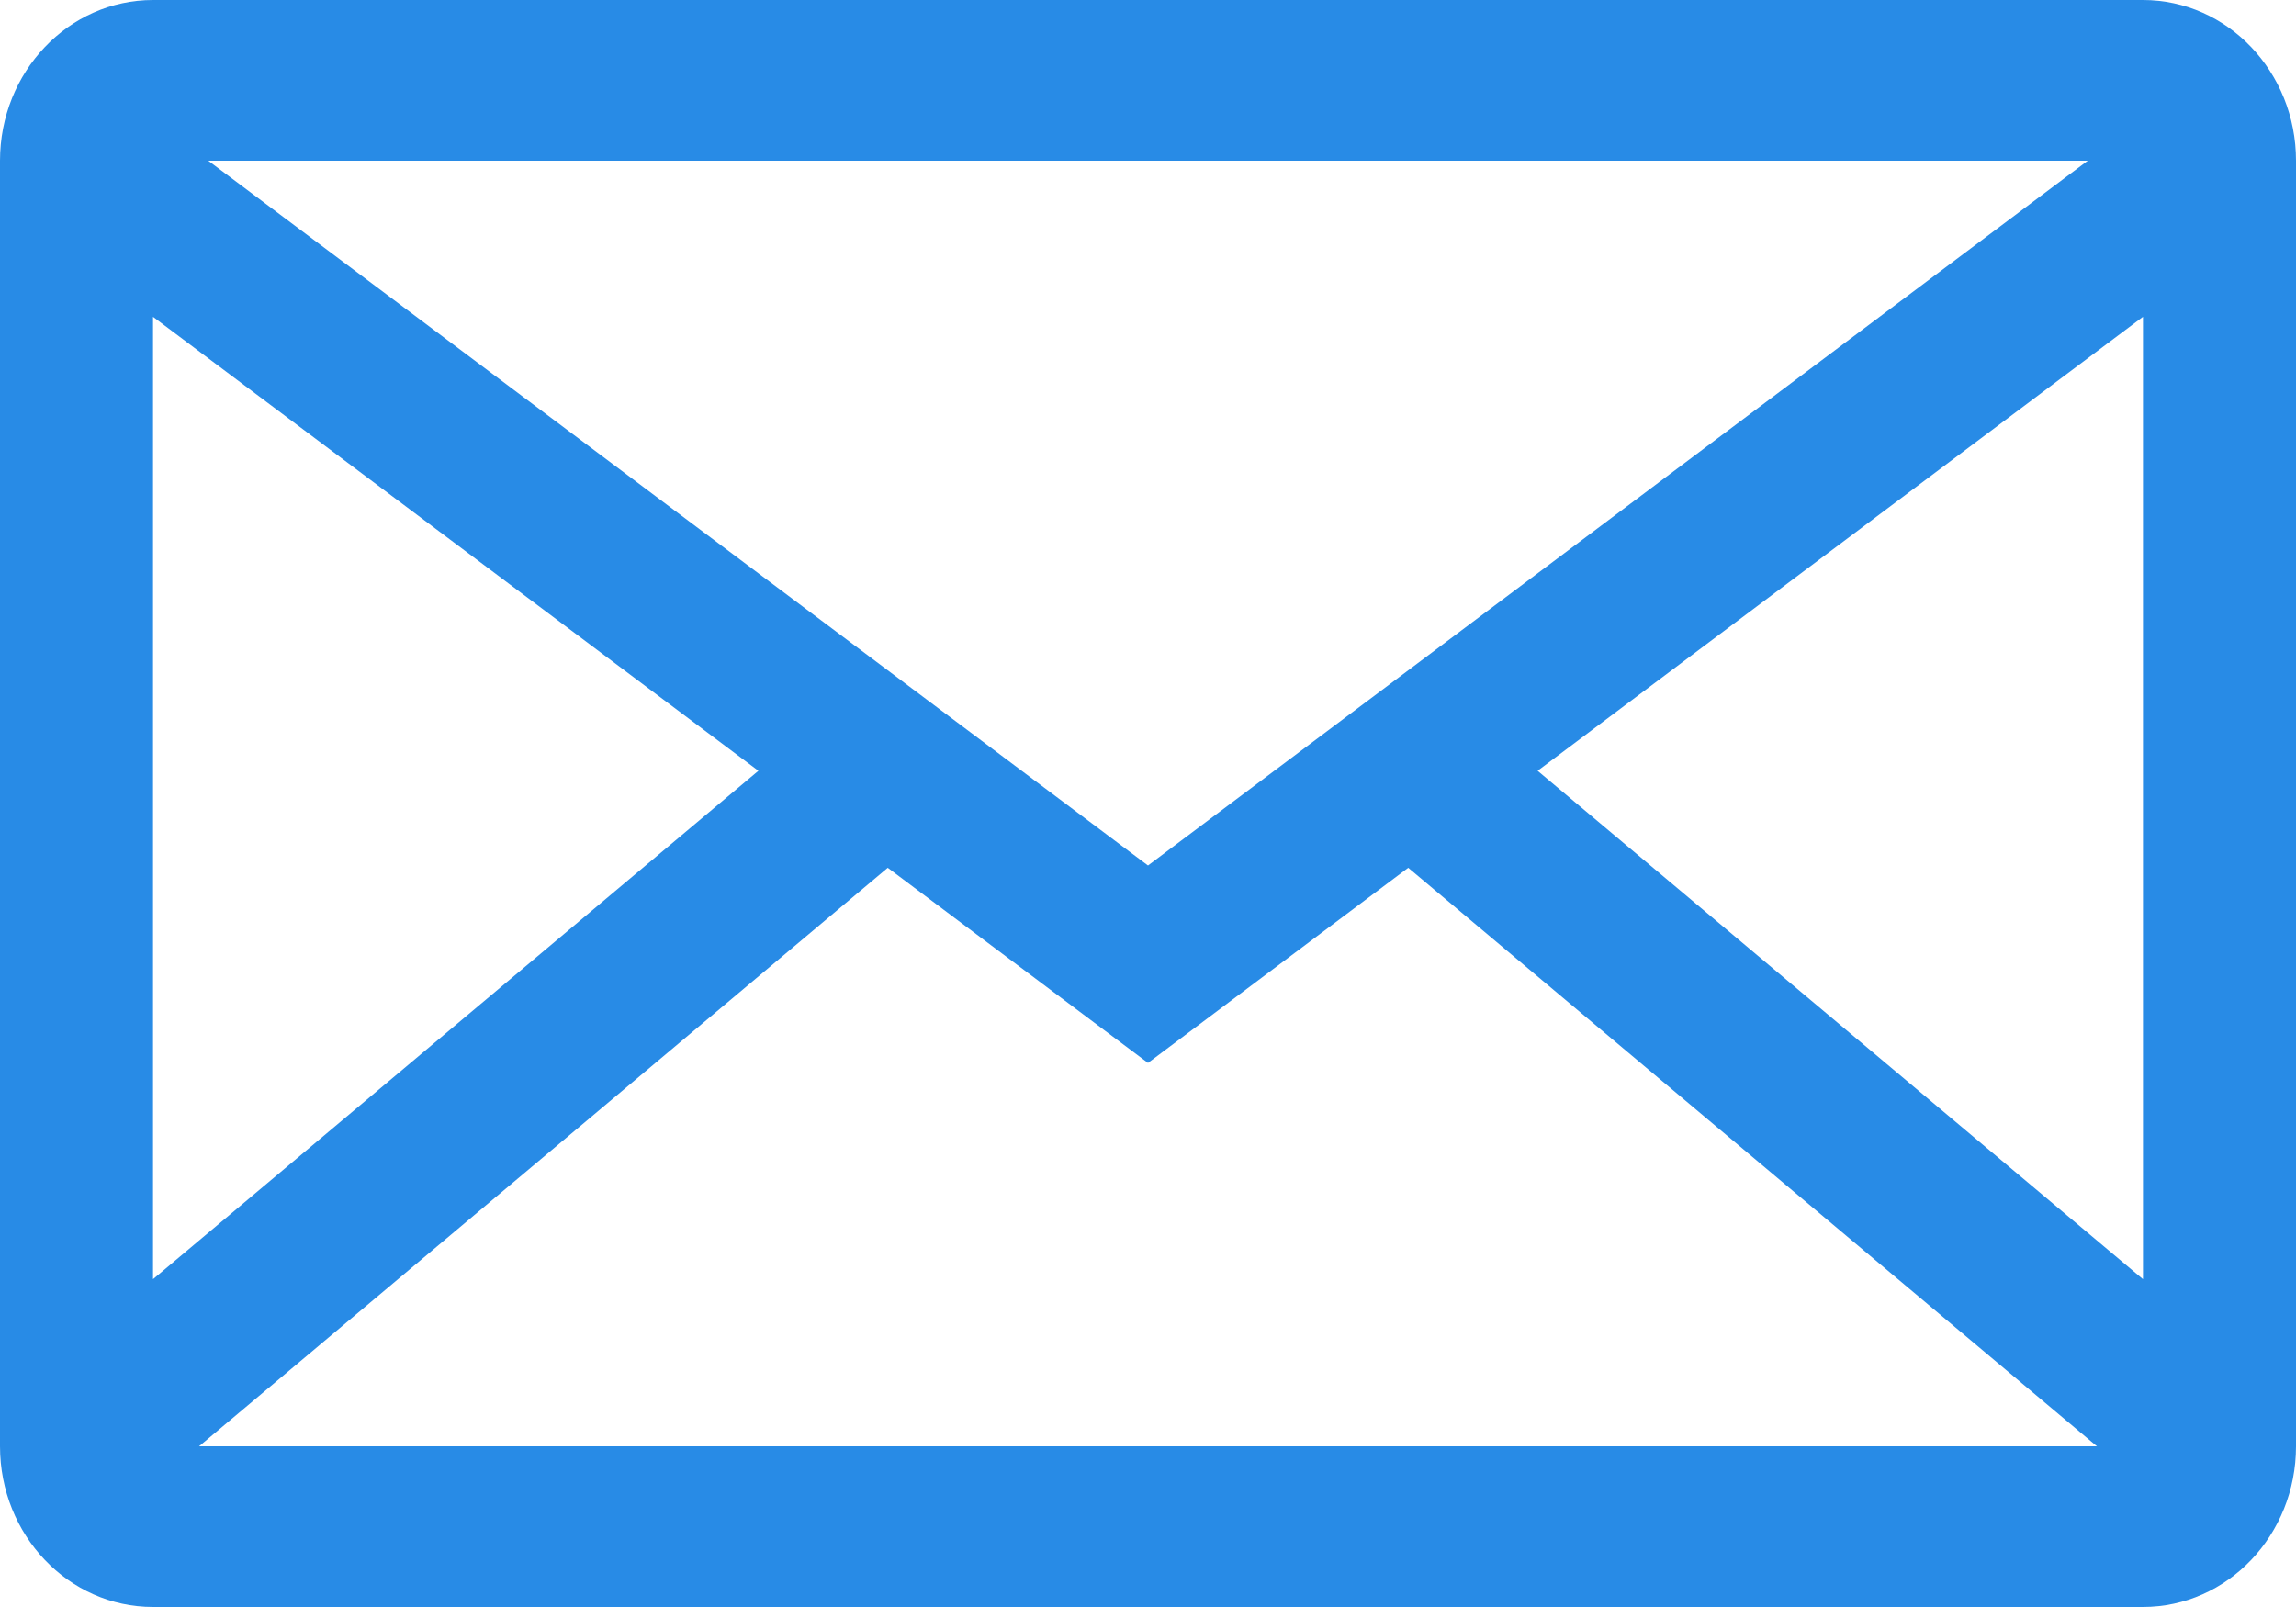
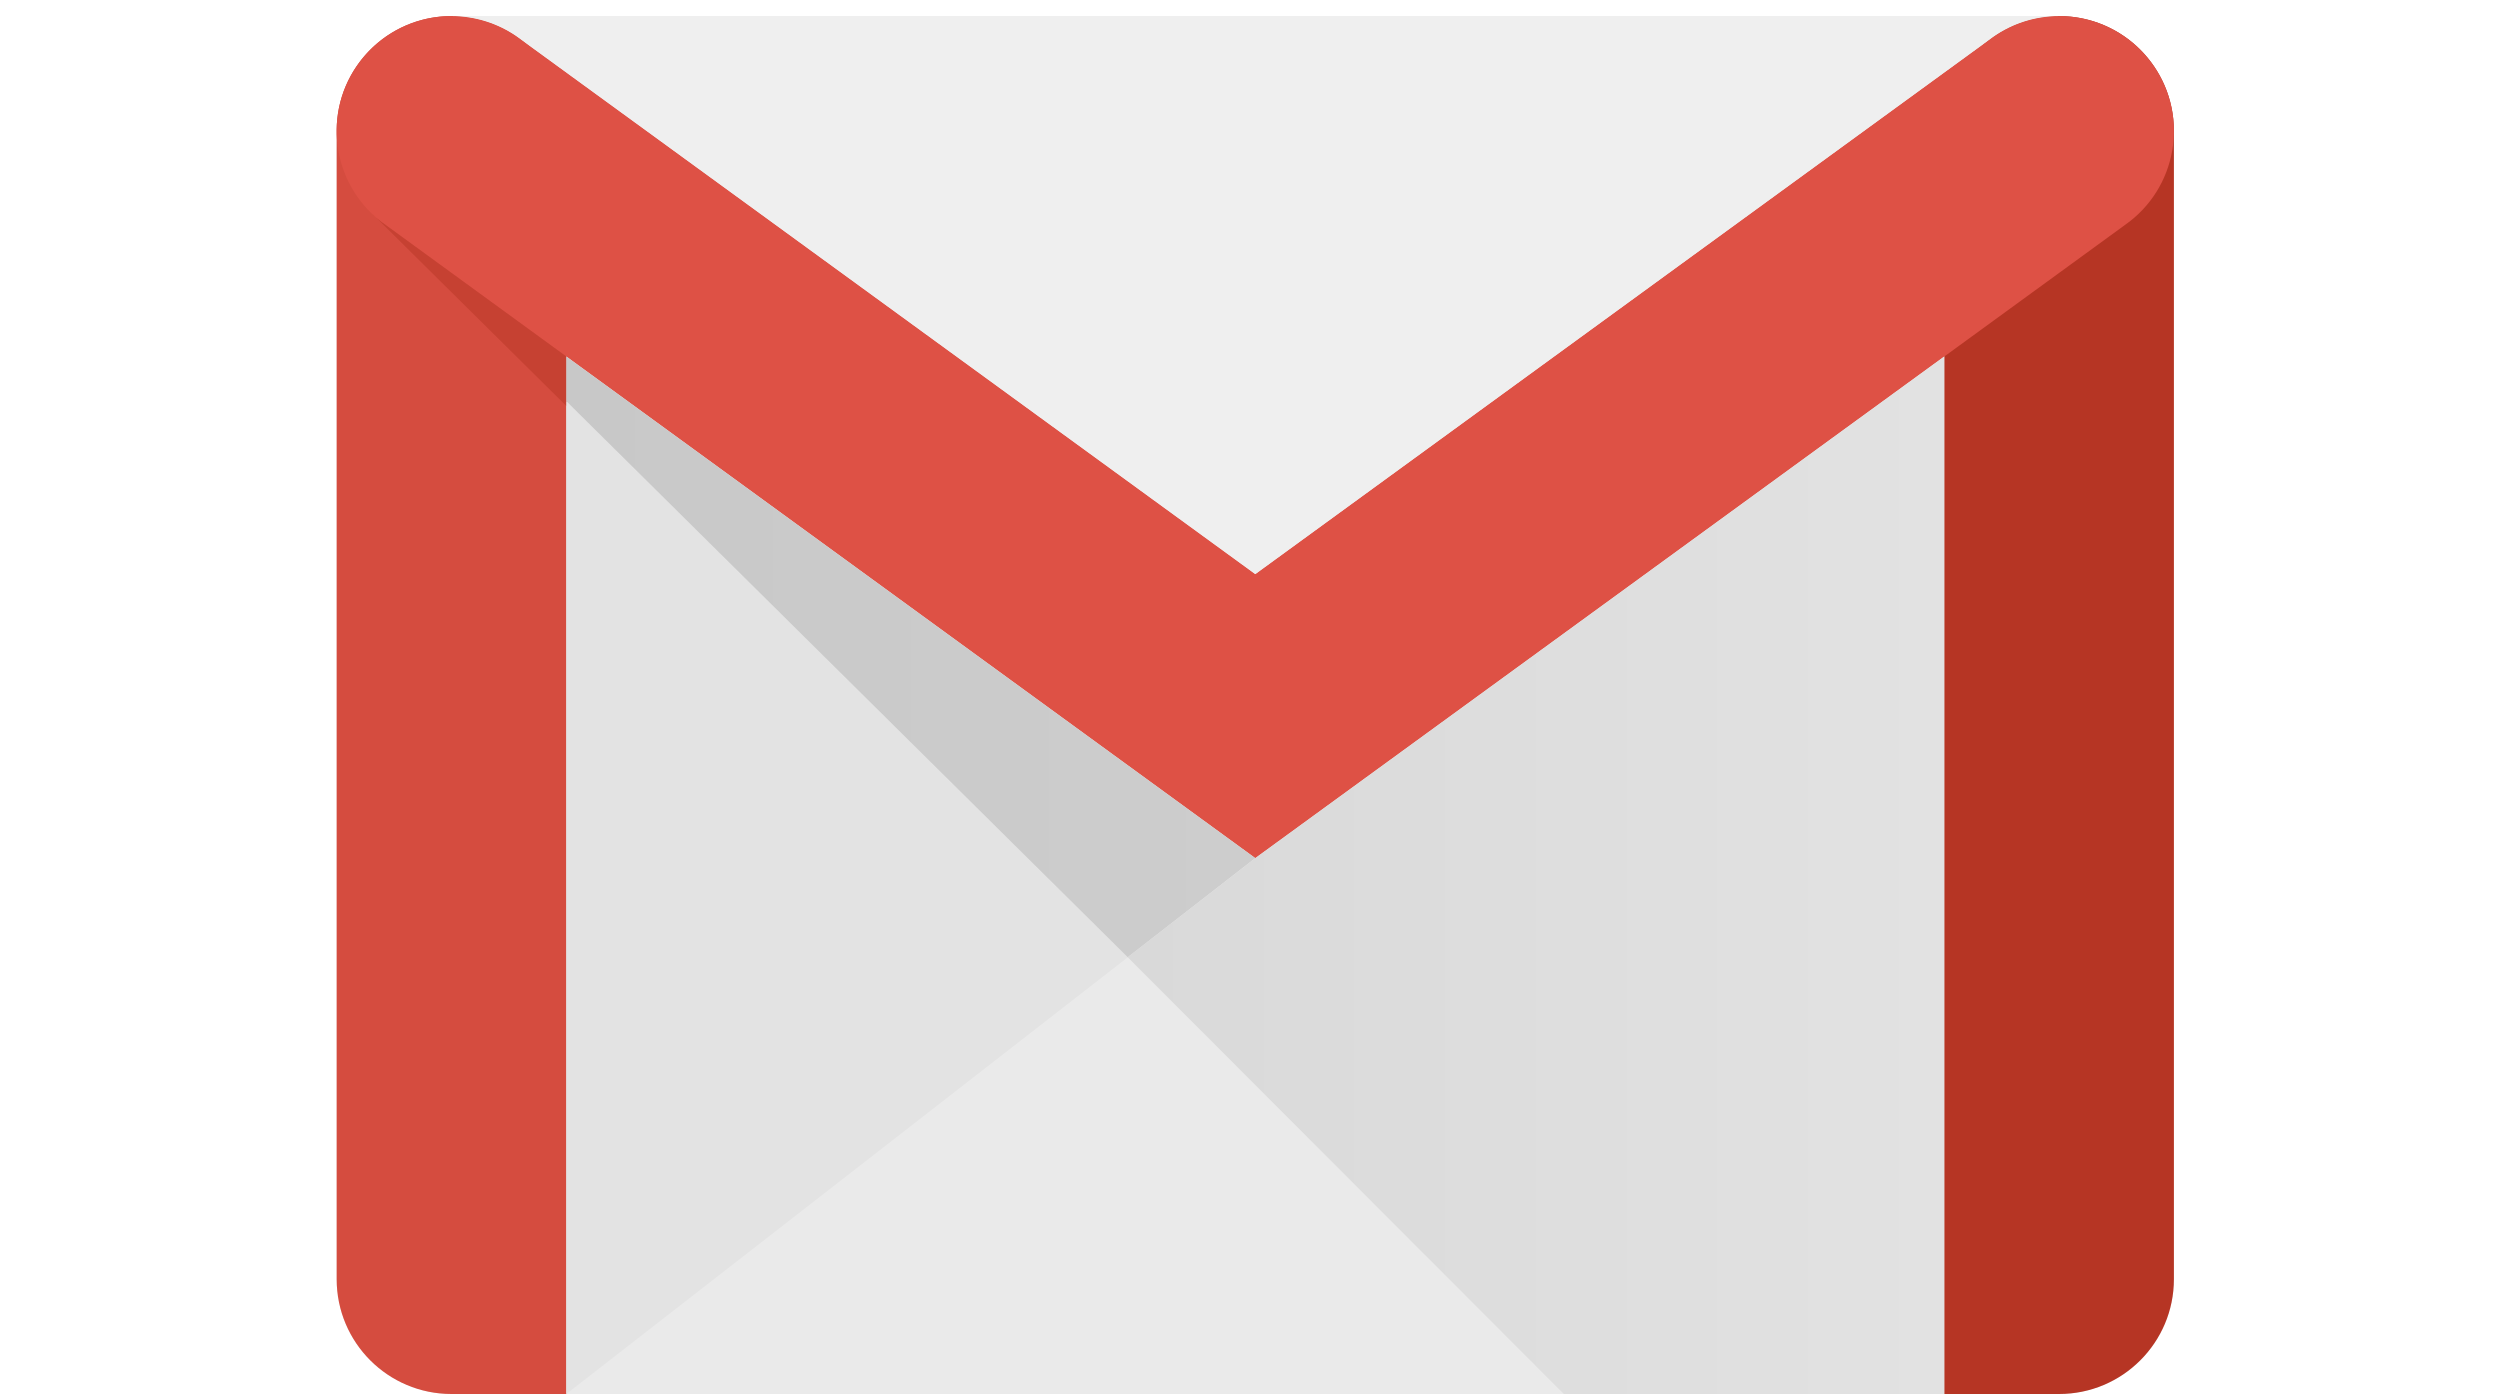
- <svg xmlns="http://www.w3.org/2000/svg" width="20" height="14" viewBox="0 0 20 14" fill="none">
-   <path fill-rule="evenodd" clip-rule="evenodd" d="M10 7.54L1.814 1.4H18.186L10 7.54ZM1.333 11.144L1.333 2.76L6.606 6.715L1.333 11.144ZM1.734 12.6H18.266L12.267 7.56L10.387 8.97L10 9.26L9.613 8.97L7.733 7.56L1.734 12.6ZM13.394 6.715L18.667 11.144V2.76L13.394 6.715ZM1.333 0C0.597 0 0 0.627 0 1.4V12.6C0 13.373 0.597 14 1.333 14H18.667C19.403 14 20 13.373 20 12.6V1.4C20 0.627 19.403 0 18.667 0H1.333Z" fill="#288BE6" />
+ <svg xmlns="http://www.w3.org/2000/svg" overflow="scroll" viewBox="7.592 13.58 48.54 36.42" width="2500" height="1394">
+   <linearGradient id="a" gradientUnits="userSpaceOnUse" x1="14.001" x2="32" y1="30.744" y2="30.744">
+     <stop offset="0" stop-color="#c8c8c8" />
+     <stop offset="1" stop-color="#cdcdcd" />
+   </linearGradient>
+   <linearGradient id="b" gradientUnits="userSpaceOnUse" x1="28.665" x2="50" y1="36.447" y2="36.447">
+     <stop offset="0" stop-color="#d9d9d9" />
+     <stop offset="1" stop-color="#e2e2e2" />
+   </linearGradient>
+   <path d="M53 50H11a3 3 0 0 1-3-3V17a3 3 0 0 1 3-3h42a3 3 0 0 1 3 3v30a3 3 0 0 1-3 3z" fill="#eaeaea" />
+   <path d="M14 50h-3a3 3 0 0 1-3-3V17a3 3 0 1 1 6 0z" fill="#d54c3f" />
+   <path d="M50 50h3a3 3 0 0 0 3-3V17a3 3 0 1 0-6 0z" fill="#b63524" />
+   <path d="M54.718 19.46a3 3 0 1 0-3.436-4.92l-19.28 14.037-.002.001-.002-.001-19.28-14.037a3 3 0 0 0-3.436 4.92l-.08-.059L32 36M54.799 19.401L32 36" fill="#de5145" />
+   <path d="M53 14c-.639 0-1.232.2-1.718.54l-19.28 14.037-.002.001-.002-.001-19.28-14.037A2.988 2.988 0 0 0 11 14z" fill="#efefef" />
+   <path d="M14.001 24.188L8.945 19.18l-.002.004c.106.1.219.192.339.276l-.08-.059 4.8 3.495-.001 1.328" fill="#c64132" />
+   <path d="M28.668 38.591L14 50l.001-25.937 14.664 14.524" fill="#e3e3e3" />
+   <path d="M28.668 38.591L32 36 14.001 22.896v1.167l14.664 14.524z" fill="url(#a)" />
+   <path d="M40.061 50H50V22.895L32 36l-3.335 2.587z" fill="url(#b)" />
</svg>
